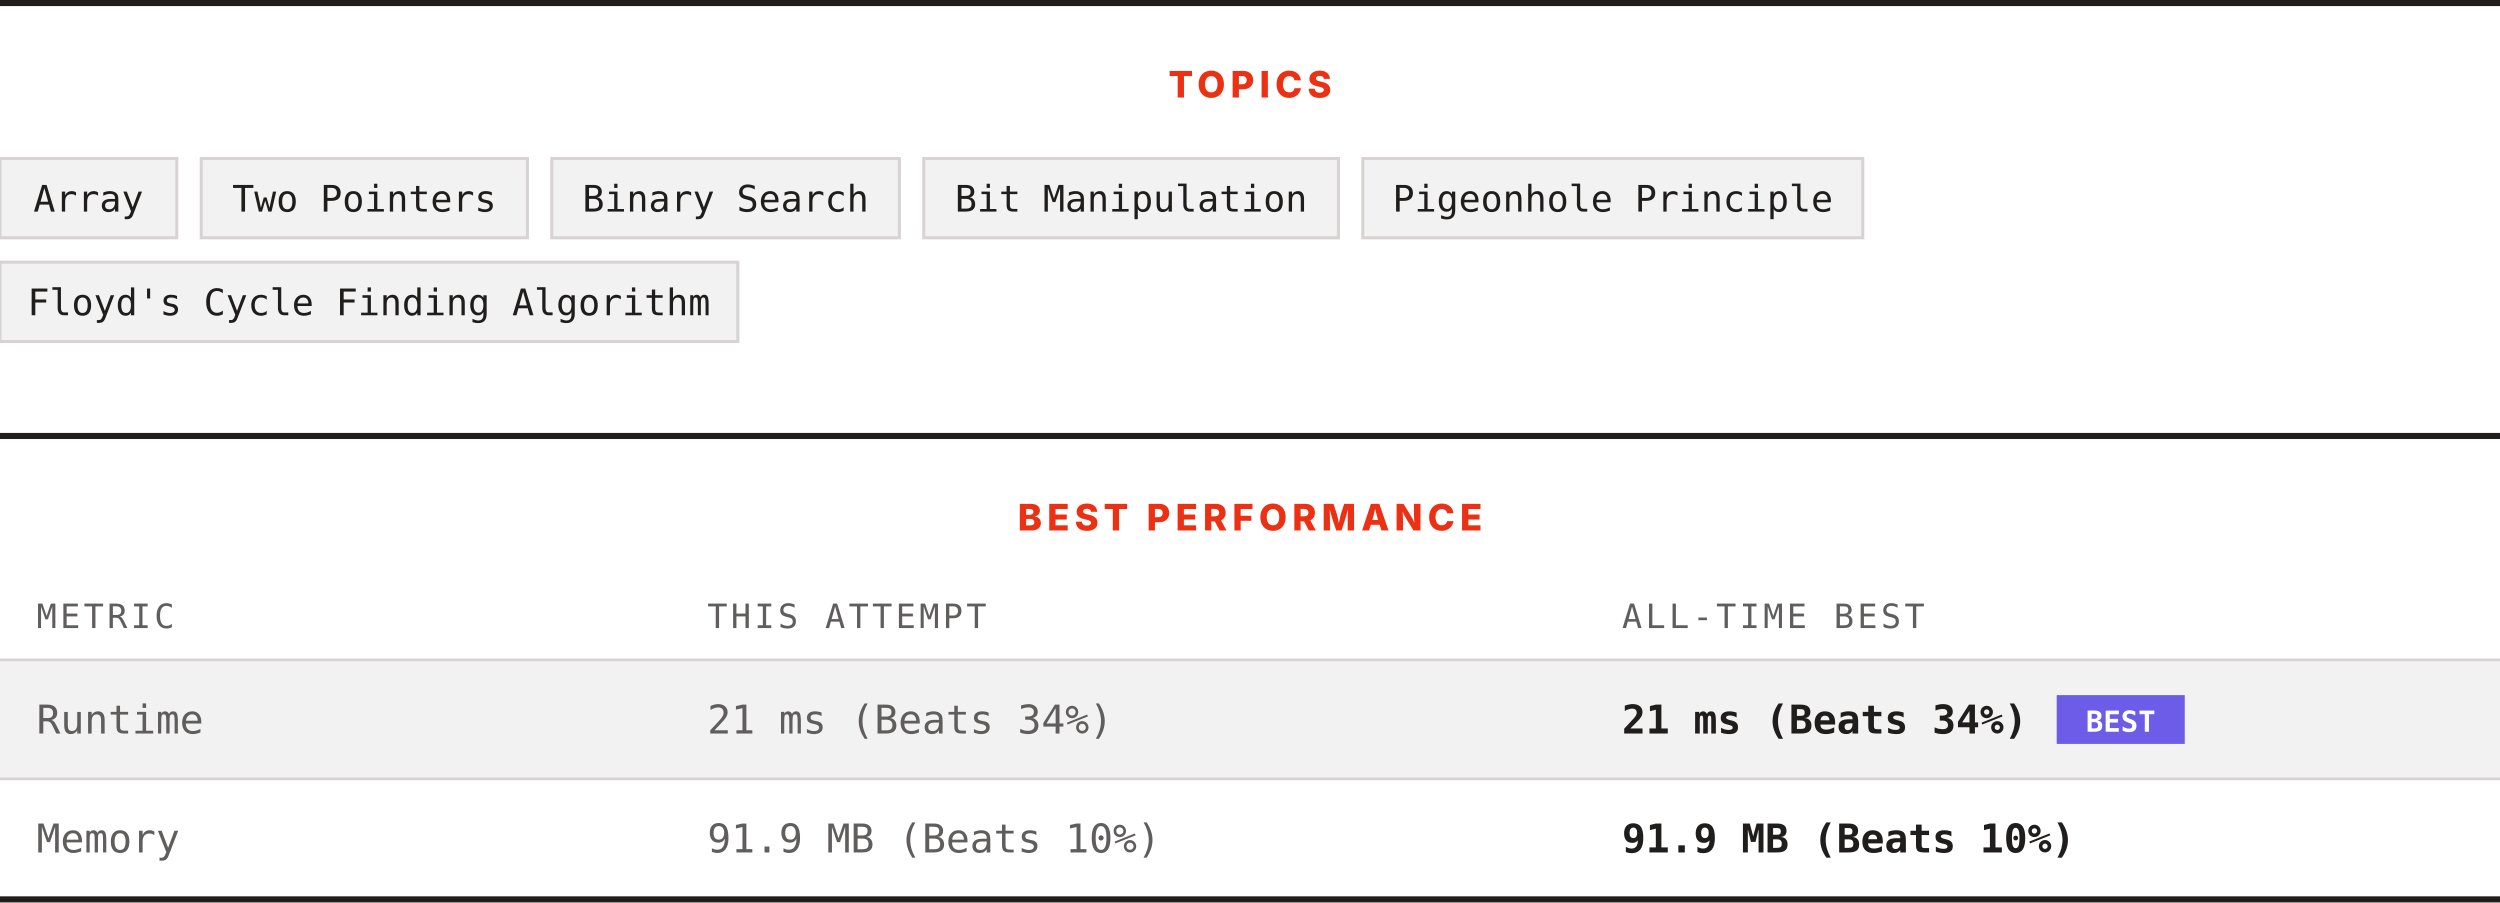
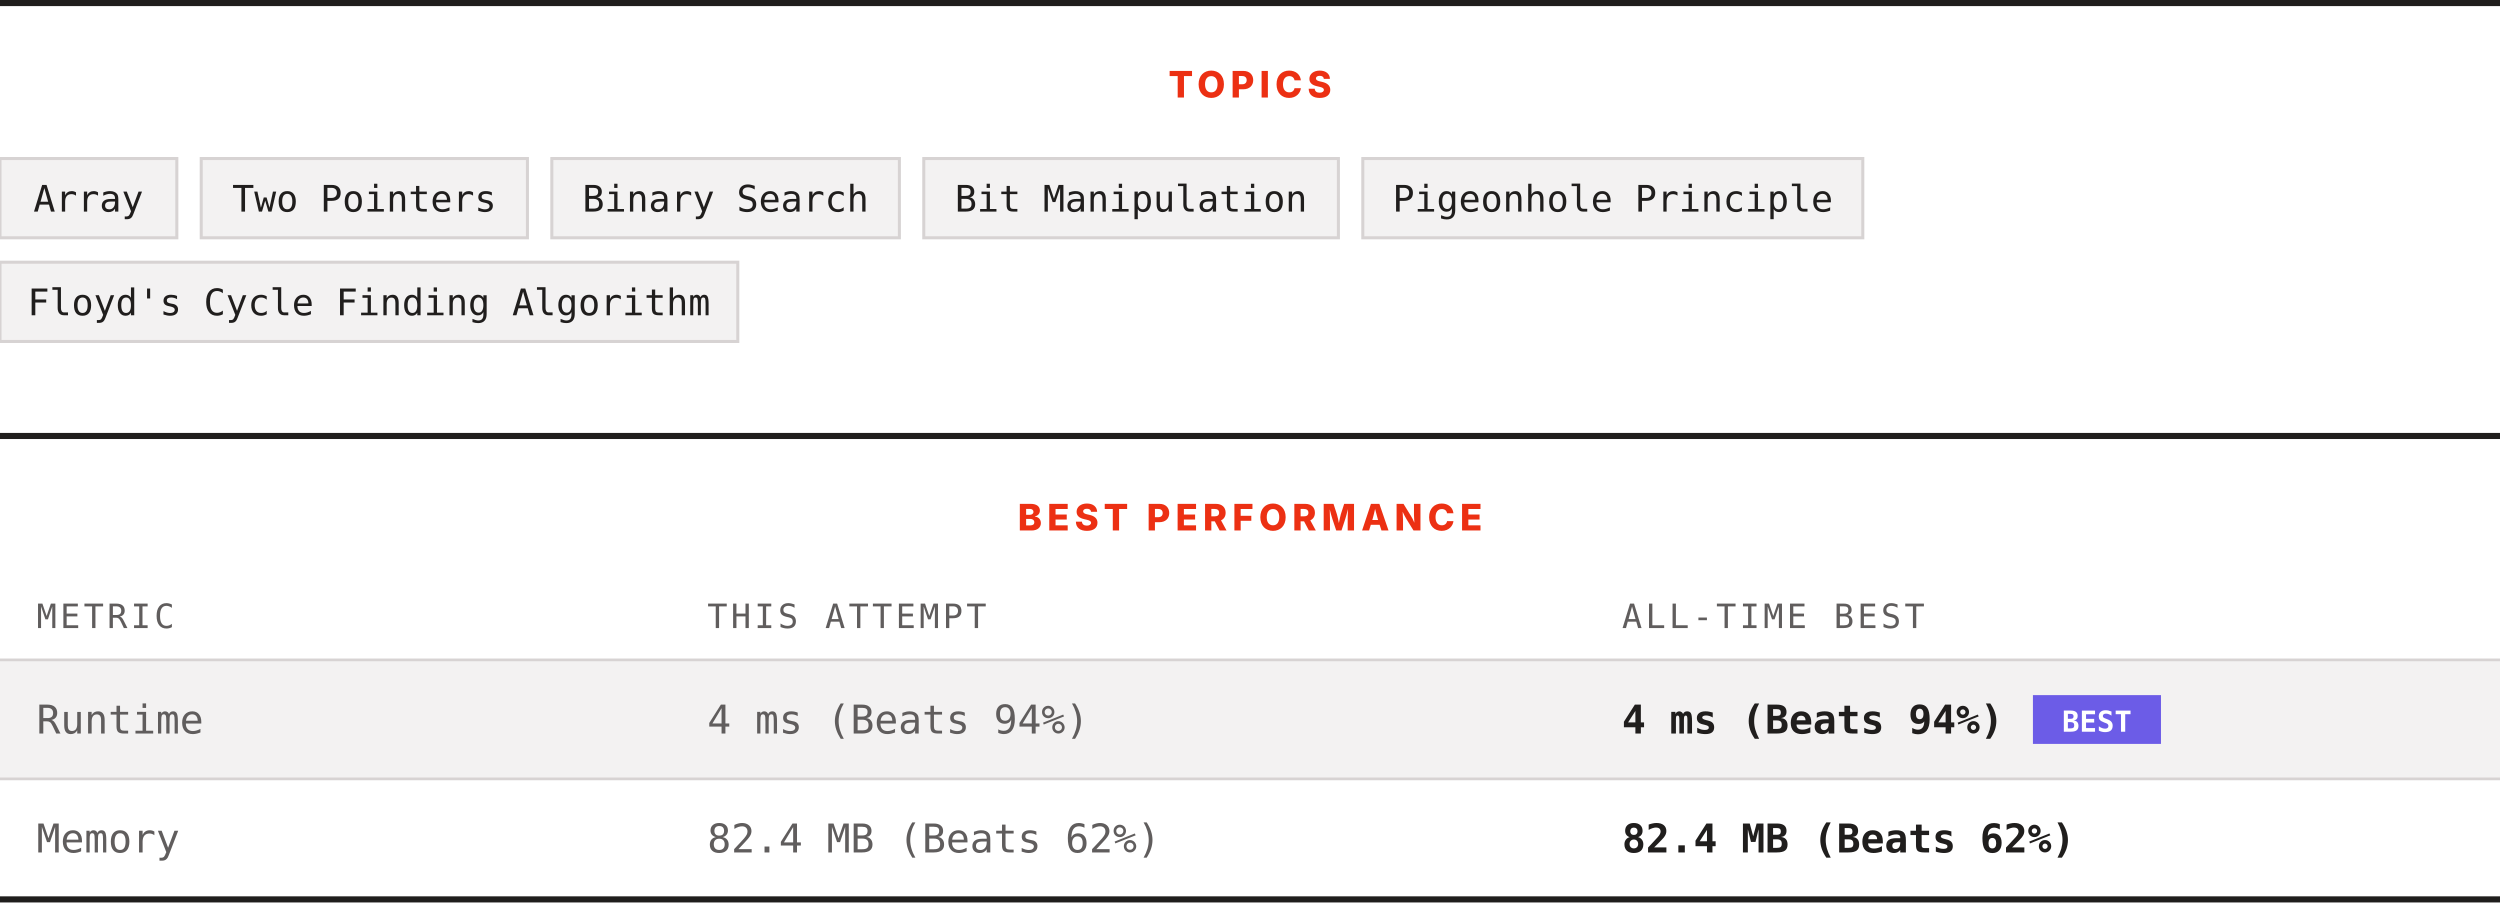
<svg xmlns="http://www.w3.org/2000/svg" width="820" height="296" viewBox="0 0 820 296" role="img" aria-label="Topics and best performance">
  <rect width="820" height="296" fill="#ffffff" />
  <rect x="0" y="0" width="820" height="2" fill="#201e1d" />
  <text x="410" y="32" text-anchor="middle" font-family="Archivo, system-ui, -apple-system, Segoe UI, sans-serif" font-size="12" font-weight="800" letter-spacing="1.68" fill="#ec3013">TOPICS</text>
  <rect x="0" y="52" width="58" height="26" fill="#f3f2f2" stroke="#d7d3d3" />
  <text x="29" y="69.4" text-anchor="middle" font-family="ui-monospace, SFMono-Regular, Menlo, Consolas, monospace" font-size="12" fill="#201e1d">Array</text>
  <rect x="66" y="52" width="107" height="26" fill="#f3f2f2" stroke="#d7d3d3" />
  <text x="119.5" y="69.4" text-anchor="middle" font-family="ui-monospace, SFMono-Regular, Menlo, Consolas, monospace" font-size="12" fill="#201e1d">Two Pointers</text>
  <rect x="181" y="52" width="114" height="26" fill="#f3f2f2" stroke="#d7d3d3" />
  <text x="238" y="69.4" text-anchor="middle" font-family="ui-monospace, SFMono-Regular, Menlo, Consolas, monospace" font-size="12" fill="#201e1d">Binary Search</text>
  <rect x="303" y="52" width="136" height="26" fill="#f3f2f2" stroke="#d7d3d3" />
  <text x="371" y="69.4" text-anchor="middle" font-family="ui-monospace, SFMono-Regular, Menlo, Consolas, monospace" font-size="12" fill="#201e1d">Bit Manipulation</text>
  <rect x="447" y="52" width="164" height="26" fill="#f3f2f2" stroke="#d7d3d3" />
  <text x="529" y="69.4" text-anchor="middle" font-family="ui-monospace, SFMono-Regular, Menlo, Consolas, monospace" font-size="12" fill="#201e1d">Pigeonhole Principle</text>
  <rect x="0" y="86" width="242" height="26" fill="#f3f2f2" stroke="#d7d3d3" />
  <text x="121" y="103.4" text-anchor="middle" font-family="ui-monospace, SFMono-Regular, Menlo, Consolas, monospace" font-size="12" fill="#201e1d">Floyd's Cycle Finding Algorithm</text>
  <rect x="0" y="142" width="820" height="2" fill="#201e1d" />
  <text x="410" y="174" text-anchor="middle" font-family="Archivo, system-ui, -apple-system, Segoe UI, sans-serif" font-size="12" font-weight="800" letter-spacing="1.68" fill="#ec3013">BEST PERFORMANCE</text>
  <text x="12" y="206" font-family="ui-monospace, SFMono-Regular, Menlo, Consolas, monospace" font-size="11" letter-spacing="1.1" fill="#605d5d">METRIC</text>
  <text x="232" y="206" font-family="ui-monospace, SFMono-Regular, Menlo, Consolas, monospace" font-size="11" letter-spacing="1.1" fill="#605d5d">THIS ATTEMPT</text>
  <text x="532" y="206" font-family="ui-monospace, SFMono-Regular, Menlo, Consolas, monospace" font-size="11" letter-spacing="1.1" fill="#605d5d">ALL-TIME BEST</text>
  <rect x="0" y="216" width="820" height="1" fill="#d7d3d3" />
  <rect x="0" y="217" width="820" height="38" fill="#f3f2f2" />
  <text x="12" y="240.6" font-family="ui-monospace, SFMono-Regular, Menlo, Consolas, monospace" font-size="13" fill="#605d5d">Runtime</text>
-   <text x="232" y="240.6" font-family="ui-monospace, SFMono-Regular, Menlo, Consolas, monospace" font-size="13" fill="#605d5d">21 ms (Beats 34%)</text>
-   <text x="532" y="240.6" font-family="ui-monospace, SFMono-Regular, Menlo, Consolas, monospace" font-size="13" font-weight="700" fill="#201e1d">21 ms (Beats 34%)</text>
-   <rect x="674.6" y="228" width="42" height="16" fill="#6c5ce7" />
-   <text x="695.6" y="240" text-anchor="middle" font-family="ui-monospace, SFMono-Regular, Menlo, Consolas, monospace" font-size="9.5" font-weight="700" fill="#ffffff">BEST</text>
+   <text x="232" y="240.6" font-family="ui-monospace, SFMono-Regular, Menlo, Consolas, monospace" font-size="13" fill="#605d5d">4 ms (Beats 94%)</text>
+   <text x="532" y="240.6" font-family="ui-monospace, SFMono-Regular, Menlo, Consolas, monospace" font-size="13" font-weight="700" fill="#201e1d">4 ms (Beats 94%)</text>
+   <rect x="666.8" y="228" width="42" height="16" fill="#6c5ce7" />
+   <text x="687.8" y="240" text-anchor="middle" font-family="ui-monospace, SFMono-Regular, Menlo, Consolas, monospace" font-size="9.5" font-weight="700" fill="#ffffff">BEST</text>
  <rect x="0" y="255" width="820" height="1" fill="#d7d3d3" />
  <rect x="0" y="256" width="820" height="38" fill="#ffffff" />
  <text x="12" y="279.6" font-family="ui-monospace, SFMono-Regular, Menlo, Consolas, monospace" font-size="13" fill="#605d5d">Memory</text>
-   <text x="232" y="279.6" font-family="ui-monospace, SFMono-Regular, Menlo, Consolas, monospace" font-size="13" fill="#605d5d">91.9 MB (Beats 10%)</text>
-   <text x="532" y="279.6" font-family="ui-monospace, SFMono-Regular, Menlo, Consolas, monospace" font-size="13" font-weight="700" fill="#201e1d">91.9 MB (Beats 10%)</text>
+   <text x="232" y="279.6" font-family="ui-monospace, SFMono-Regular, Menlo, Consolas, monospace" font-size="13" fill="#605d5d">82.4 MB (Beats 62%)</text>
+   <text x="532" y="279.6" font-family="ui-monospace, SFMono-Regular, Menlo, Consolas, monospace" font-size="13" font-weight="700" fill="#201e1d">82.4 MB (Beats 62%)</text>
  <rect x="0" y="294" width="820" height="2" fill="#201e1d" />
</svg>
